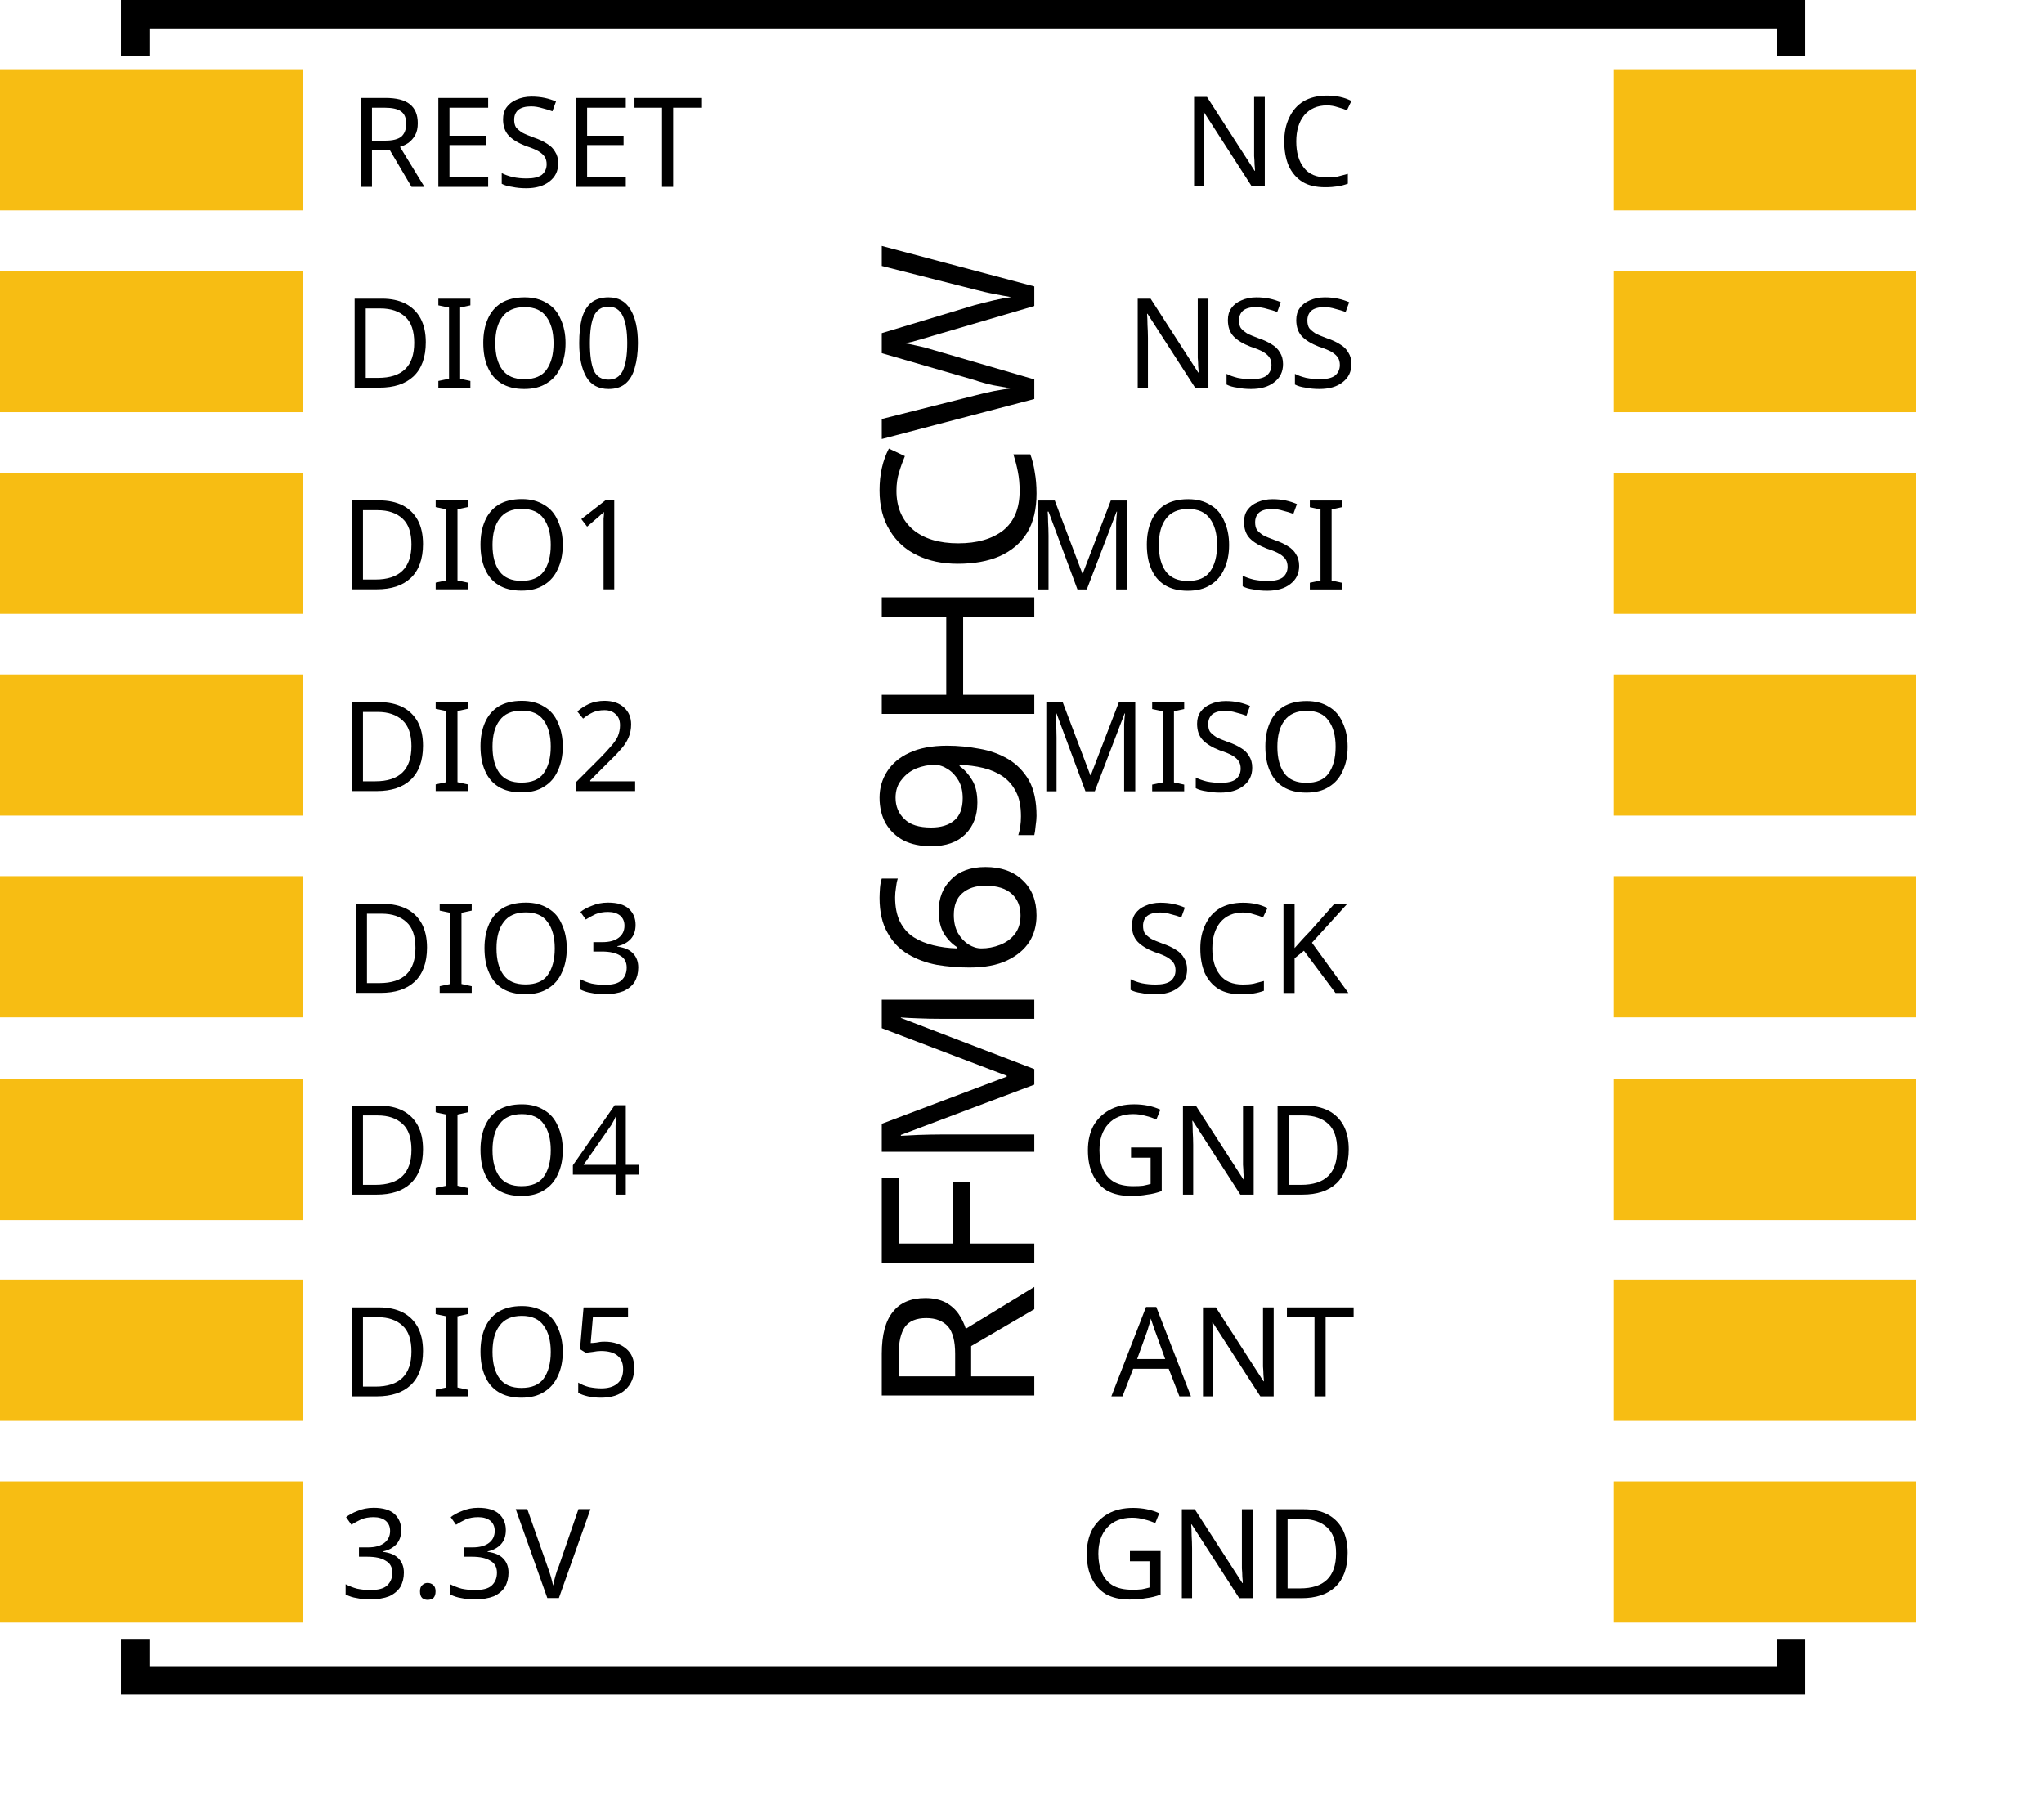
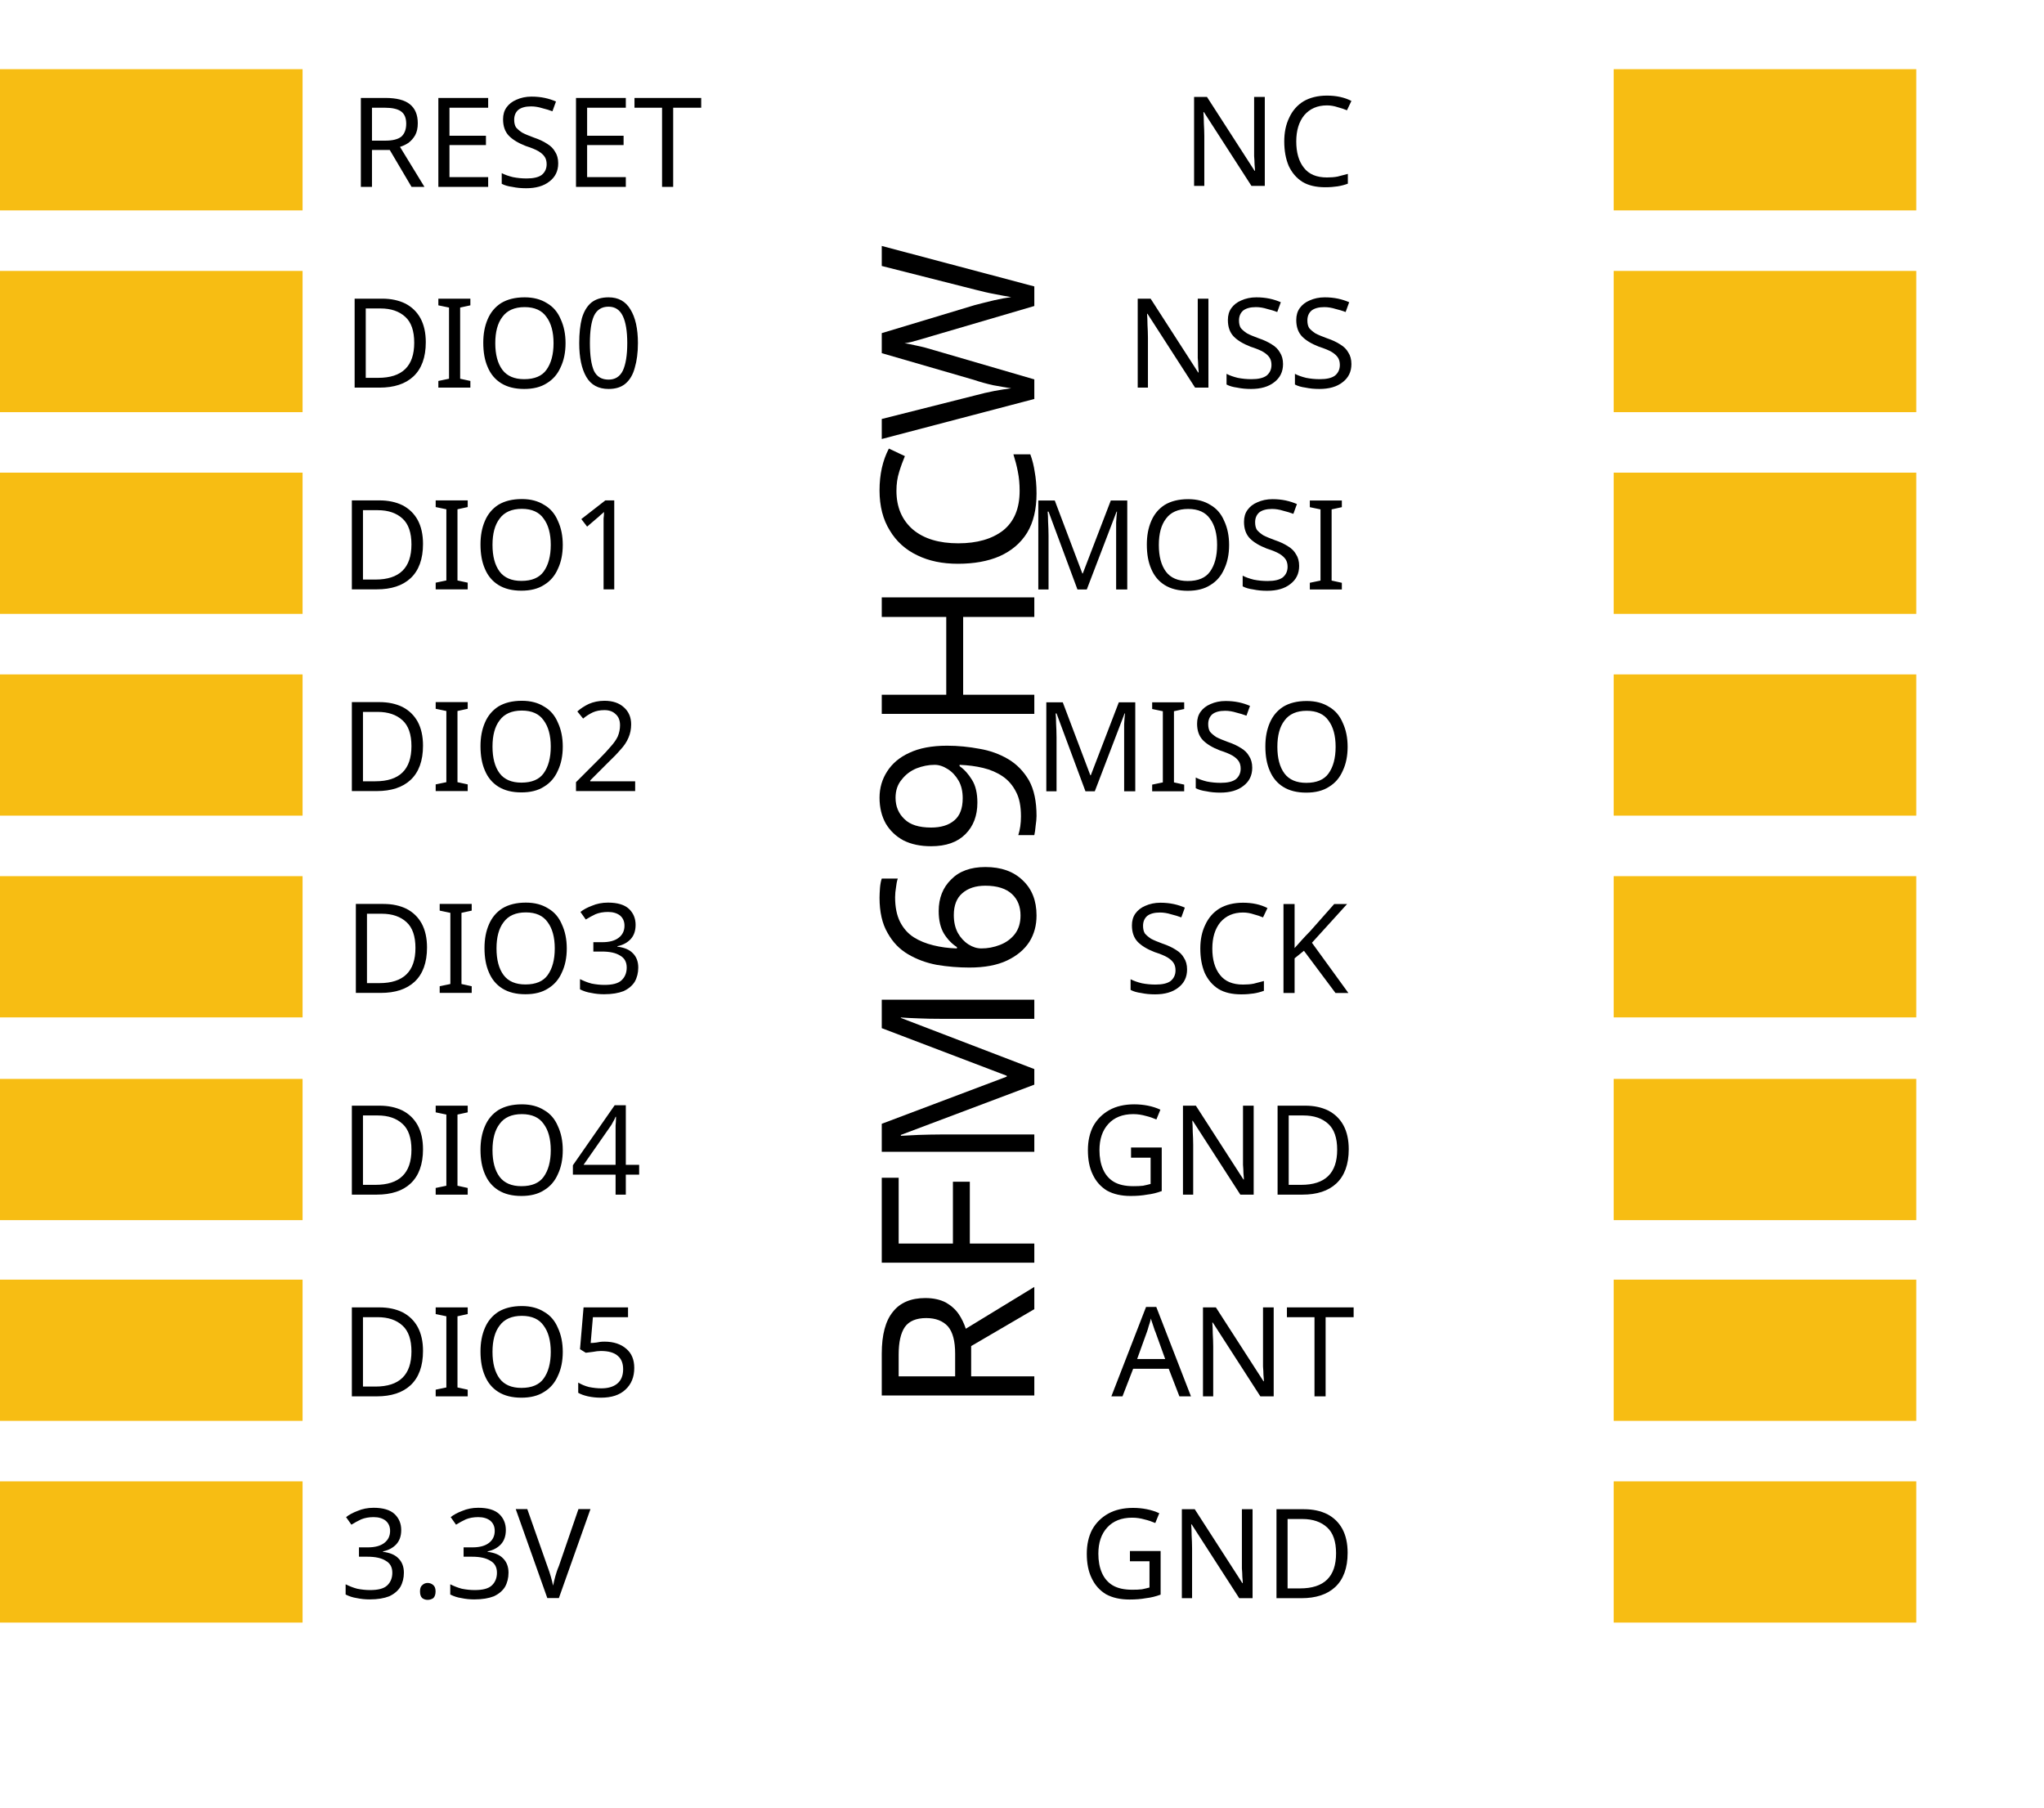
<svg xmlns="http://www.w3.org/2000/svg" width="19mm" height="16.8mm" id="svg2" version="1.1">
  <defs id="defs4" />
  <g id="pcb" transform="translate(-85.43543,-456.0401)">
    <flowRoot xml:space="preserve" id="flowRoot4219" style="font-style:normal;font-weight:normal;font-size:4px;line-height:125%;font-family:Sans;letter-spacing:0px;word-spacing:0px;fill:#000000;fill-opacity:1;stroke:none;stroke-width:1px;stroke-linecap:butt;stroke-linejoin:miter;stroke-opacity:1" transform="translate(85.39369,458.1496)">
      <flowRegion id="flowRegion4221">
        <rect id="rect4224" width="19.466" height="65.186" x="41.128" y="-4.098" />
      </flowRegion>
      <flowPara id="flowPara4226" />
    </flowRoot>
    <g id="silkscreen">
      <text id="text4596-4" y="469.659" x="97.472" style="font-style:normal;font-variant:normal;font-weight:normal;font-stretch:normal;font-size:4.375px;line-height:125%;font-family:'Droid Sans';-inkscape-font-specification:'Droid Sans';letter-spacing:0px;word-spacing:0px;fill:#000000;fill-opacity:1;stroke:none;" xml:space="preserve">
        <tspan style="font-style:normal;font-variant:normal;font-weight:normal;font-stretch:normal;font-size:4.375px;font-family:'Droid Sans';-inkscape-font-specification:'Droid Sans';fill:#000000;fill-opacity:1;" y="469.659" x="97.472" id="tspan4598-8">DIO0</tspan>
      </text>
      <text id="text4596-2" y="476.744" x="97.376" style="font-style:normal;font-variant:normal;font-weight:normal;font-stretch:normal;font-size:4.375px;line-height:125%;font-family:'Droid Sans';-inkscape-font-specification:'Droid Sans';letter-spacing:0px;word-spacing:0px;fill:#000000;fill-opacity:1;stroke:none;" xml:space="preserve">
        <tspan id="tspan4892" style="font-style:normal;font-variant:normal;font-weight:normal;font-stretch:normal;font-size:4.375px;font-family:'Droid Sans';-inkscape-font-specification:'Droid Sans';fill:#000000;fill-opacity:1;" y="476.744" x="97.376">DIO1</tspan>
      </text>
      <text id="text4596-7" y="483.83" x="97.376" style="font-style:normal;font-variant:normal;font-weight:normal;font-stretch:normal;font-size:4.375px;line-height:125%;font-family:'Droid Sans';-inkscape-font-specification:'Droid Sans';letter-spacing:0px;word-spacing:0px;fill:#000000;fill-opacity:1;stroke:none;" xml:space="preserve">
        <tspan style="font-style:normal;font-variant:normal;font-weight:normal;font-stretch:normal;font-size:4.375px;font-family:'Droid Sans';-inkscape-font-specification:'Droid Sans';fill:#000000;fill-opacity:1;" y="483.83" x="97.376" id="tspan4598-6">DIO2</tspan>
      </text>
      <text id="text4596-3" y="490.917" x="97.517" style="font-style:normal;font-variant:normal;font-weight:normal;font-stretch:normal;font-size:4.375px;line-height:125%;font-family:'Droid Sans';-inkscape-font-specification:'Droid Sans';letter-spacing:0px;word-spacing:0px;fill:#000000;fill-opacity:1;stroke:none;" xml:space="preserve">
        <tspan style="font-style:normal;font-variant:normal;font-weight:normal;font-stretch:normal;font-size:4.375px;font-family:'Droid Sans';-inkscape-font-specification:'Droid Sans';fill:#000000;fill-opacity:1;" y="490.917" x="97.517" id="tspan4598-4">DIO3</tspan>
      </text>
      <text id="text4596-26" y="498.003" x="97.376" style="font-style:normal;font-variant:normal;font-weight:normal;font-stretch:normal;font-size:4.375px;line-height:125%;font-family:'Droid Sans';-inkscape-font-specification:'Droid Sans';letter-spacing:0px;word-spacing:0px;fill:#000000;fill-opacity:1;stroke:none;" xml:space="preserve">
        <tspan style="font-style:normal;font-variant:normal;font-weight:normal;font-stretch:normal;font-size:4.375px;font-family:'Droid Sans';-inkscape-font-specification:'Droid Sans';fill:#000000;fill-opacity:1;" y="498.003" x="97.376" id="tspan4598-25">DIO4</tspan>
      </text>
      <text id="text4596-30" y="505.09" x="97.376" style="font-style:normal;font-variant:normal;font-weight:normal;font-stretch:normal;font-size:4.375px;line-height:125%;font-family:'Droid Sans';-inkscape-font-specification:'Droid Sans';letter-spacing:0px;word-spacing:0px;fill:#000000;fill-opacity:1;stroke:none;" xml:space="preserve">
        <tspan style="font-style:normal;font-variant:normal;font-weight:normal;font-stretch:normal;font-size:4.375px;font-family:'Droid Sans';-inkscape-font-specification:'Droid Sans';fill:#000000;fill-opacity:1;" y="505.09" x="97.376" id="tspan4598-1">DIO5</tspan>
      </text>
      <text id="text4596-5" y="512.177" x="97.376" style="font-style:normal;font-variant:normal;font-weight:normal;font-stretch:normal;font-size:4.375px;line-height:125%;font-family:'Droid Sans';-inkscape-font-specification:'Droid Sans';letter-spacing:0px;word-spacing:0px;fill:#000000;fill-opacity:1;stroke:none;" xml:space="preserve">
        <tspan style="font-style:normal;font-variant:normal;font-weight:normal;font-stretch:normal;font-size:4.375px;font-family:'Droid Sans';-inkscape-font-specification:'Droid Sans';fill:#000000;fill-opacity:1;" y="512.177" x="97.376" id="tspan4598-23">3.3V</tspan>
      </text>
      <text id="text4596" y="462.608" x="97.691" style="font-style:normal;font-variant:normal;font-weight:normal;font-stretch:normal;font-size:4.375px;line-height:125%;font-family:'Droid Sans';-inkscape-font-specification:'Droid Sans';letter-spacing:0px;word-spacing:0px;fill:#000000;fill-opacity:1;stroke:none;" xml:space="preserve">
        <tspan style="font-style:normal;font-variant:normal;font-weight:normal;font-stretch:normal;font-size:4.375px;font-family:'Droid Sans';-inkscape-font-specification:'Droid Sans';fill:#000000;fill-opacity:1;" y="462.608" x="97.691" id="tspan4598">RESET</tspan>
      </text>
      <text id="text4596-0" y="462.573" x="141.018" style="font-style:normal;font-variant:normal;font-weight:normal;font-stretch:normal;font-size:4.375px;line-height:125%;font-family:'Droid Sans';-inkscape-font-specification:'Droid Sans';text-align:end;letter-spacing:0px;word-spacing:0px;text-anchor:end;fill:#000000;fill-opacity:1;stroke:none;" xml:space="preserve">
        <tspan style="font-style:normal;font-variant:normal;font-weight:normal;font-stretch:normal;font-size:4.375px;font-family:'Droid Sans';-inkscape-font-specification:'Droid Sans';text-align:end;text-anchor:end;fill:#000000;fill-opacity:1;" y="462.573" x="141.018" id="tspan4598-14">NC</tspan>
      </text>
      <text id="text4596-79" y="469.657" x="141.079" style="font-style:normal;font-variant:normal;font-weight:normal;font-stretch:normal;font-size:4.375px;line-height:125%;font-family:'Droid Sans';-inkscape-font-specification:'Droid Sans';text-align:end;letter-spacing:0px;word-spacing:0px;text-anchor:end;fill:#000000;fill-opacity:1;stroke:none;" xml:space="preserve">
        <tspan id="tspan4914" style="font-style:normal;font-variant:normal;font-weight:normal;font-stretch:normal;font-size:4.375px;font-family:'Droid Sans';-inkscape-font-specification:'Droid Sans';text-align:end;text-anchor:end;fill:#000000;fill-opacity:1;" y="469.657" x="141.079">NSS</tspan>
      </text>
      <text id="text4596-54" y="483.835" x="141.008" style="font-style:normal;font-variant:normal;font-weight:normal;font-stretch:normal;font-size:4.375px;line-height:125%;font-family:'Droid Sans';-inkscape-font-specification:'Droid Sans';text-align:end;letter-spacing:0px;word-spacing:0px;text-anchor:end;fill:#000000;fill-opacity:1;stroke:none;" xml:space="preserve">
        <tspan style="font-style:normal;font-variant:normal;font-weight:normal;font-stretch:normal;font-size:4.375px;font-family:'Droid Sans';-inkscape-font-specification:'Droid Sans';text-align:end;text-anchor:end;fill:#000000;fill-opacity:1;" y="483.835" x="141.008" id="tspan4598-236">MISO</tspan>
      </text>
      <text id="text4596-36" y="498.003" x="141.059" style="font-style:normal;font-variant:normal;font-weight:normal;font-stretch:normal;font-size:4.375px;line-height:125%;font-family:'Droid Sans';-inkscape-font-specification:'Droid Sans';text-align:end;letter-spacing:0px;word-spacing:0px;text-anchor:end;fill:#000000;fill-opacity:1;stroke:none;" xml:space="preserve">
        <tspan style="font-style:normal;font-variant:normal;font-weight:normal;font-stretch:normal;font-size:4.375px;font-family:'Droid Sans';-inkscape-font-specification:'Droid Sans';text-align:end;text-anchor:end;fill:#000000;fill-opacity:1;" y="498.003" x="141.059" id="tspan4598-0">GND</tspan>
      </text>
      <text id="text4596-43" y="505.09" x="140.998" style="font-style:normal;font-variant:normal;font-weight:normal;font-stretch:normal;font-size:4.375px;line-height:125%;font-family:'Droid Sans';-inkscape-font-specification:'Droid Sans';text-align:end;letter-spacing:0px;word-spacing:0px;text-anchor:end;fill:#000000;fill-opacity:1;stroke:none;" xml:space="preserve">
        <tspan style="font-style:normal;font-variant:normal;font-weight:normal;font-stretch:normal;font-size:4.375px;font-family:'Droid Sans';-inkscape-font-specification:'Droid Sans';text-align:end;text-anchor:end;fill:#000000;fill-opacity:1;" y="505.09" x="140.998" id="tspan4598-03">ANT</tspan>
      </text>
      <text id="text4596-39" y="512.179" x="141.018" style="font-style:normal;font-variant:normal;font-weight:normal;font-stretch:normal;font-size:4.375px;line-height:125%;font-family:'Droid Sans';-inkscape-font-specification:'Droid Sans';text-align:end;letter-spacing:0px;word-spacing:0px;text-anchor:end;fill:#000000;fill-opacity:1;stroke:none;" xml:space="preserve">
        <tspan style="font-style:normal;font-variant:normal;font-weight:normal;font-stretch:normal;font-size:4.375px;font-family:'Droid Sans';-inkscape-font-specification:'Droid Sans';text-align:end;text-anchor:end;fill:#000000;fill-opacity:1;" y="512.179" x="141.018" id="tspan4598-813">GND</tspan>
      </text>
      <text id="text4596-29" y="476.748" x="140.725" style="font-style:normal;font-variant:normal;font-weight:normal;font-stretch:normal;font-size:4.375px;line-height:125%;font-family:'Droid Sans';-inkscape-font-specification:'Droid Sans';text-align:end;letter-spacing:0px;word-spacing:0px;text-anchor:end;fill:#000000;fill-opacity:1;stroke:none;" xml:space="preserve">
        <tspan style="font-style:normal;font-variant:normal;font-weight:normal;font-stretch:normal;font-size:4.375px;font-family:'Droid Sans';-inkscape-font-specification:'Droid Sans';text-align:end;text-anchor:end;fill:#000000;fill-opacity:1;" y="476.748" x="140.725" id="tspan4598-81">MOSI</tspan>
      </text>
      <text id="text4596-1" y="490.922" x="140.776" style="font-style:normal;font-variant:normal;font-weight:normal;font-stretch:normal;font-size:4.375px;line-height:125%;font-family:'Droid Sans';-inkscape-font-specification:'Droid Sans';text-align:end;letter-spacing:0px;word-spacing:0px;text-anchor:end;fill:#000000;fill-opacity:1;stroke:none;" xml:space="preserve">
        <tspan style="font-style:normal;font-variant:normal;font-weight:normal;font-stretch:normal;font-size:4.375px;font-family:'Droid Sans';-inkscape-font-specification:'Droid Sans';text-align:end;text-anchor:end;fill:#000000;fill-opacity:1;" y="490.922" x="140.776" id="tspan4598-54">SCK</tspan>
      </text>
      <text transform="matrix(0,-1,1,0,0,0)" id="text4376" y="121.776" x="-505.793" style="font-style:normal;font-variant:normal;font-weight:normal;font-stretch:normal;font-size:7.5px;line-height:125%;font-family:'Droid Sans';-inkscape-font-specification:'Droid Sans';letter-spacing:0px;word-spacing:0px;fill:#000000;fill-opacity:1;stroke:none;stroke-width:1px;stroke-linecap:butt;stroke-linejoin:miter;stroke-opacity:1" xml:space="preserve">
        <tspan style="font-style:normal;font-variant:normal;font-weight:normal;font-stretch:normal;font-size:7.5px;font-family:'Droid Sans';-inkscape-font-specification:'Droid Sans'" y="121.776" x="-505.793" id="tspan4378">RFM69HCW</tspan>
      </text>
-       <path id="path4225" d="m 90.187,457.998 0,-1.458 58.173,3.8e-4 0,1.458" style="fill:none;fill-rule:evenodd;stroke:#000000;stroke-width:1px;stroke-linecap:butt;stroke-linejoin:miter;stroke-opacity:1" />
-       <path id="path4225-1" d="m 90.187,513.61 0,1.458 58.173,-3.8e-4 0,-1.458" style="fill:none;fill-rule:evenodd;stroke:#000000;stroke-width:1px;stroke-linecap:butt;stroke-linejoin:miter;stroke-opacity:1" />
    </g>
    <g id="copper1" transform="translate(-1.594486,5.618956)">
-       <rect style="opacity:1;fill:#f7bd13;fill-opacity:1;stroke:none;stroke-width:1.08;stroke-linejoin:miter;stroke-miterlimit:4;stroke-dasharray:none;stroke-opacity:1" id="rect4223" width="10.63" height="4.961" x="87.03" y="459.938" />
-       <rect style="opacity:1;fill:#f7bd13;fill-opacity:1;stroke:none;stroke-width:1.08;stroke-linejoin:miter;stroke-miterlimit:4;stroke-dasharray:none;stroke-opacity:1" id="rect4223-8" width="10.63" height="4.961" x="87.03" y="452.851" />
-       <rect style="opacity:1;fill:#f7bd13;fill-opacity:1;stroke:none;stroke-width:1.08;stroke-linejoin:miter;stroke-miterlimit:4;stroke-dasharray:none;stroke-opacity:1" id="rect4223-5" width="10.63" height="4.961" x="87.03" y="467.024" />
-       <rect style="opacity:1;fill:#f7bd13;fill-opacity:1;stroke:none;stroke-width:1.08;stroke-linejoin:miter;stroke-miterlimit:4;stroke-dasharray:none;stroke-opacity:1" id="rect4223-52" width="10.63" height="4.961" x="87.03" y="474.111" />
-       <rect style="opacity:1;fill:#f7bd13;fill-opacity:1;stroke:none;stroke-width:1.08;stroke-linejoin:miter;stroke-miterlimit:4;stroke-dasharray:none;stroke-opacity:1" id="rect4223-9" width="10.63" height="4.961" x="87.03" y="481.198" />
-       <rect style="opacity:1;fill:#f7bd13;fill-opacity:1;stroke:none;stroke-width:1.08;stroke-linejoin:miter;stroke-miterlimit:4;stroke-dasharray:none;stroke-opacity:1" id="rect4223-4" width="10.63" height="4.961" x="87.03" y="488.32" />
-       <rect style="opacity:1;fill:#f7bd13;fill-opacity:1;stroke:none;stroke-width:1.08;stroke-linejoin:miter;stroke-miterlimit:4;stroke-dasharray:none;stroke-opacity:1" id="rect4223-97" width="10.63" height="4.961" x="87.03" y="495.371" />
-       <rect style="opacity:1;fill:#f7bd13;fill-opacity:1;stroke:none;stroke-width:1.08;stroke-linejoin:miter;stroke-miterlimit:4;stroke-dasharray:none;stroke-opacity:1" id="rect4223-56" width="10.63" height="4.961" x="87.03" y="502.457" />
-       <rect style="opacity:1;fill:#f7bd13;fill-opacity:1;stroke:none;stroke-width:1.08;stroke-linejoin:miter;stroke-miterlimit:4;stroke-dasharray:none;stroke-opacity:1" id="rect4223-50" width="10.63" height="4.961" x="143.723" y="459.938" />
-       <rect style="opacity:1;fill:#f7bd13;fill-opacity:1;stroke:none;stroke-width:1.08;stroke-linejoin:miter;stroke-miterlimit:4;stroke-dasharray:none;stroke-opacity:1" id="rect4223-8-5" width="10.63" height="4.961" x="143.723" y="452.851" />
-       <rect style="opacity:1;fill:#f7bd13;fill-opacity:1;stroke:none;stroke-width:1.08;stroke-linejoin:miter;stroke-miterlimit:4;stroke-dasharray:none;stroke-opacity:1" id="rect4223-5-2" width="10.63" height="4.961" x="143.723" y="467.024" />
-       <rect style="opacity:1;fill:#f7bd13;fill-opacity:1;stroke:none;stroke-width:1.08;stroke-linejoin:miter;stroke-miterlimit:4;stroke-dasharray:none;stroke-opacity:1" id="rect4223-52-5" width="10.63" height="4.961" x="143.723" y="474.111" />
-       <rect style="opacity:1;fill:#f7bd13;fill-opacity:1;stroke:none;stroke-width:1.08;stroke-linejoin:miter;stroke-miterlimit:4;stroke-dasharray:none;stroke-opacity:1" id="rect4223-9-4" width="10.63" height="4.961" x="143.723" y="481.198" />
-       <rect style="opacity:1;fill:#f7bd13;fill-opacity:1;stroke:none;stroke-width:1.08;stroke-linejoin:miter;stroke-miterlimit:4;stroke-dasharray:none;stroke-opacity:1" id="rect4223-4-6" width="10.63" height="4.961" x="143.723" y="488.32" />
-       <rect style="opacity:1;fill:#f7bd13;fill-opacity:1;stroke:none;stroke-width:1.08;stroke-linejoin:miter;stroke-miterlimit:4;stroke-dasharray:none;stroke-opacity:1" id="rect4223-97-7" width="10.63" height="4.961" x="143.723" y="495.371" />
-       <rect style="opacity:1;fill:#f7bd13;fill-opacity:1;stroke:none;stroke-width:1.08;stroke-linejoin:miter;stroke-miterlimit:4;stroke-dasharray:none;stroke-opacity:1" id="rect4223-56-5" width="10.63" height="4.961" x="143.723" y="502.457" />
+       <rect style="opacity:1;fill:#f7bd13;fill-opacity:1;stroke:none;stroke-width:1.08;stroke-linejoin:miter;stroke-miterlimit:4;stroke-dasharray:none;stroke-opacity:1" id="connector9pin" width="10.63" height="4.961" x="87.03" y="459.938" />
+       <rect style="opacity:1;fill:#f7bd13;fill-opacity:1;stroke:none;stroke-width:1.08;stroke-linejoin:miter;stroke-miterlimit:4;stroke-dasharray:none;stroke-opacity:1" id="connector8pin" width="10.63" height="4.961" x="87.03" y="452.851" />
+       <rect style="opacity:1;fill:#f7bd13;fill-opacity:1;stroke:none;stroke-width:1.08;stroke-linejoin:miter;stroke-miterlimit:4;stroke-dasharray:none;stroke-opacity:1" id="connector10pin" width="10.63" height="4.961" x="87.03" y="467.024" />
+       <rect style="opacity:1;fill:#f7bd13;fill-opacity:1;stroke:none;stroke-width:1.08;stroke-linejoin:miter;stroke-miterlimit:4;stroke-dasharray:none;stroke-opacity:1" id="connector11pin" width="10.63" height="4.961" x="87.03" y="474.111" />
+       <rect style="opacity:1;fill:#f7bd13;fill-opacity:1;stroke:none;stroke-width:1.08;stroke-linejoin:miter;stroke-miterlimit:4;stroke-dasharray:none;stroke-opacity:1" id="connector12pin" width="10.63" height="4.961" x="87.03" y="481.198" />
+       <rect style="opacity:1;fill:#f7bd13;fill-opacity:1;stroke:none;stroke-width:1.08;stroke-linejoin:miter;stroke-miterlimit:4;stroke-dasharray:none;stroke-opacity:1" id="connector13pin" width="10.63" height="4.961" x="87.03" y="488.32" />
+       <rect style="opacity:1;fill:#f7bd13;fill-opacity:1;stroke:none;stroke-width:1.08;stroke-linejoin:miter;stroke-miterlimit:4;stroke-dasharray:none;stroke-opacity:1" id="connector14pin" width="10.63" height="4.961" x="87.03" y="495.371" />
+       <rect style="opacity:1;fill:#f7bd13;fill-opacity:1;stroke:none;stroke-width:1.08;stroke-linejoin:miter;stroke-miterlimit:4;stroke-dasharray:none;stroke-opacity:1" id="connector15pin" width="10.63" height="4.961" x="87.03" y="502.457" />
+       <rect style="opacity:1;fill:#f7bd13;fill-opacity:1;stroke:none;stroke-width:1.08;stroke-linejoin:miter;stroke-miterlimit:4;stroke-dasharray:none;stroke-opacity:1" id="connector6pin" width="10.63" height="4.961" x="143.723" y="459.938" />
+       <rect style="opacity:1;fill:#f7bd13;fill-opacity:1;stroke:none;stroke-width:1.08;stroke-linejoin:miter;stroke-miterlimit:4;stroke-dasharray:none;stroke-opacity:1" id="connector7pin" width="10.63" height="4.961" x="143.723" y="452.851" />
+       <rect style="opacity:1;fill:#f7bd13;fill-opacity:1;stroke:none;stroke-width:1.08;stroke-linejoin:miter;stroke-miterlimit:4;stroke-dasharray:none;stroke-opacity:1" id="connector5pin" width="10.63" height="4.961" x="143.723" y="467.024" />
+       <rect style="opacity:1;fill:#f7bd13;fill-opacity:1;stroke:none;stroke-width:1.08;stroke-linejoin:miter;stroke-miterlimit:4;stroke-dasharray:none;stroke-opacity:1" id="connector4pin" width="10.63" height="4.961" x="143.723" y="474.111" />
+       <rect style="opacity:1;fill:#f7bd13;fill-opacity:1;stroke:none;stroke-width:1.08;stroke-linejoin:miter;stroke-miterlimit:4;stroke-dasharray:none;stroke-opacity:1" id="connector3pin" width="10.63" height="4.961" x="143.723" y="481.198" />
+       <rect style="opacity:1;fill:#f7bd13;fill-opacity:1;stroke:none;stroke-width:1.08;stroke-linejoin:miter;stroke-miterlimit:4;stroke-dasharray:none;stroke-opacity:1" id="connector2pin" width="10.63" height="4.961" x="143.723" y="488.32" />
+       <rect style="opacity:1;fill:#f7bd13;fill-opacity:1;stroke:none;stroke-width:1.08;stroke-linejoin:miter;stroke-miterlimit:4;stroke-dasharray:none;stroke-opacity:1" id="connector1pin" width="10.63" height="4.961" x="143.723" y="495.371" />
+       <rect style="opacity:1;fill:#f7bd13;fill-opacity:1;stroke:none;stroke-width:1.08;stroke-linejoin:miter;stroke-miterlimit:4;stroke-dasharray:none;stroke-opacity:1" id="connector0pin" width="10.63" height="4.961" x="143.723" y="502.457" />
    </g>
  </g>
</svg>
